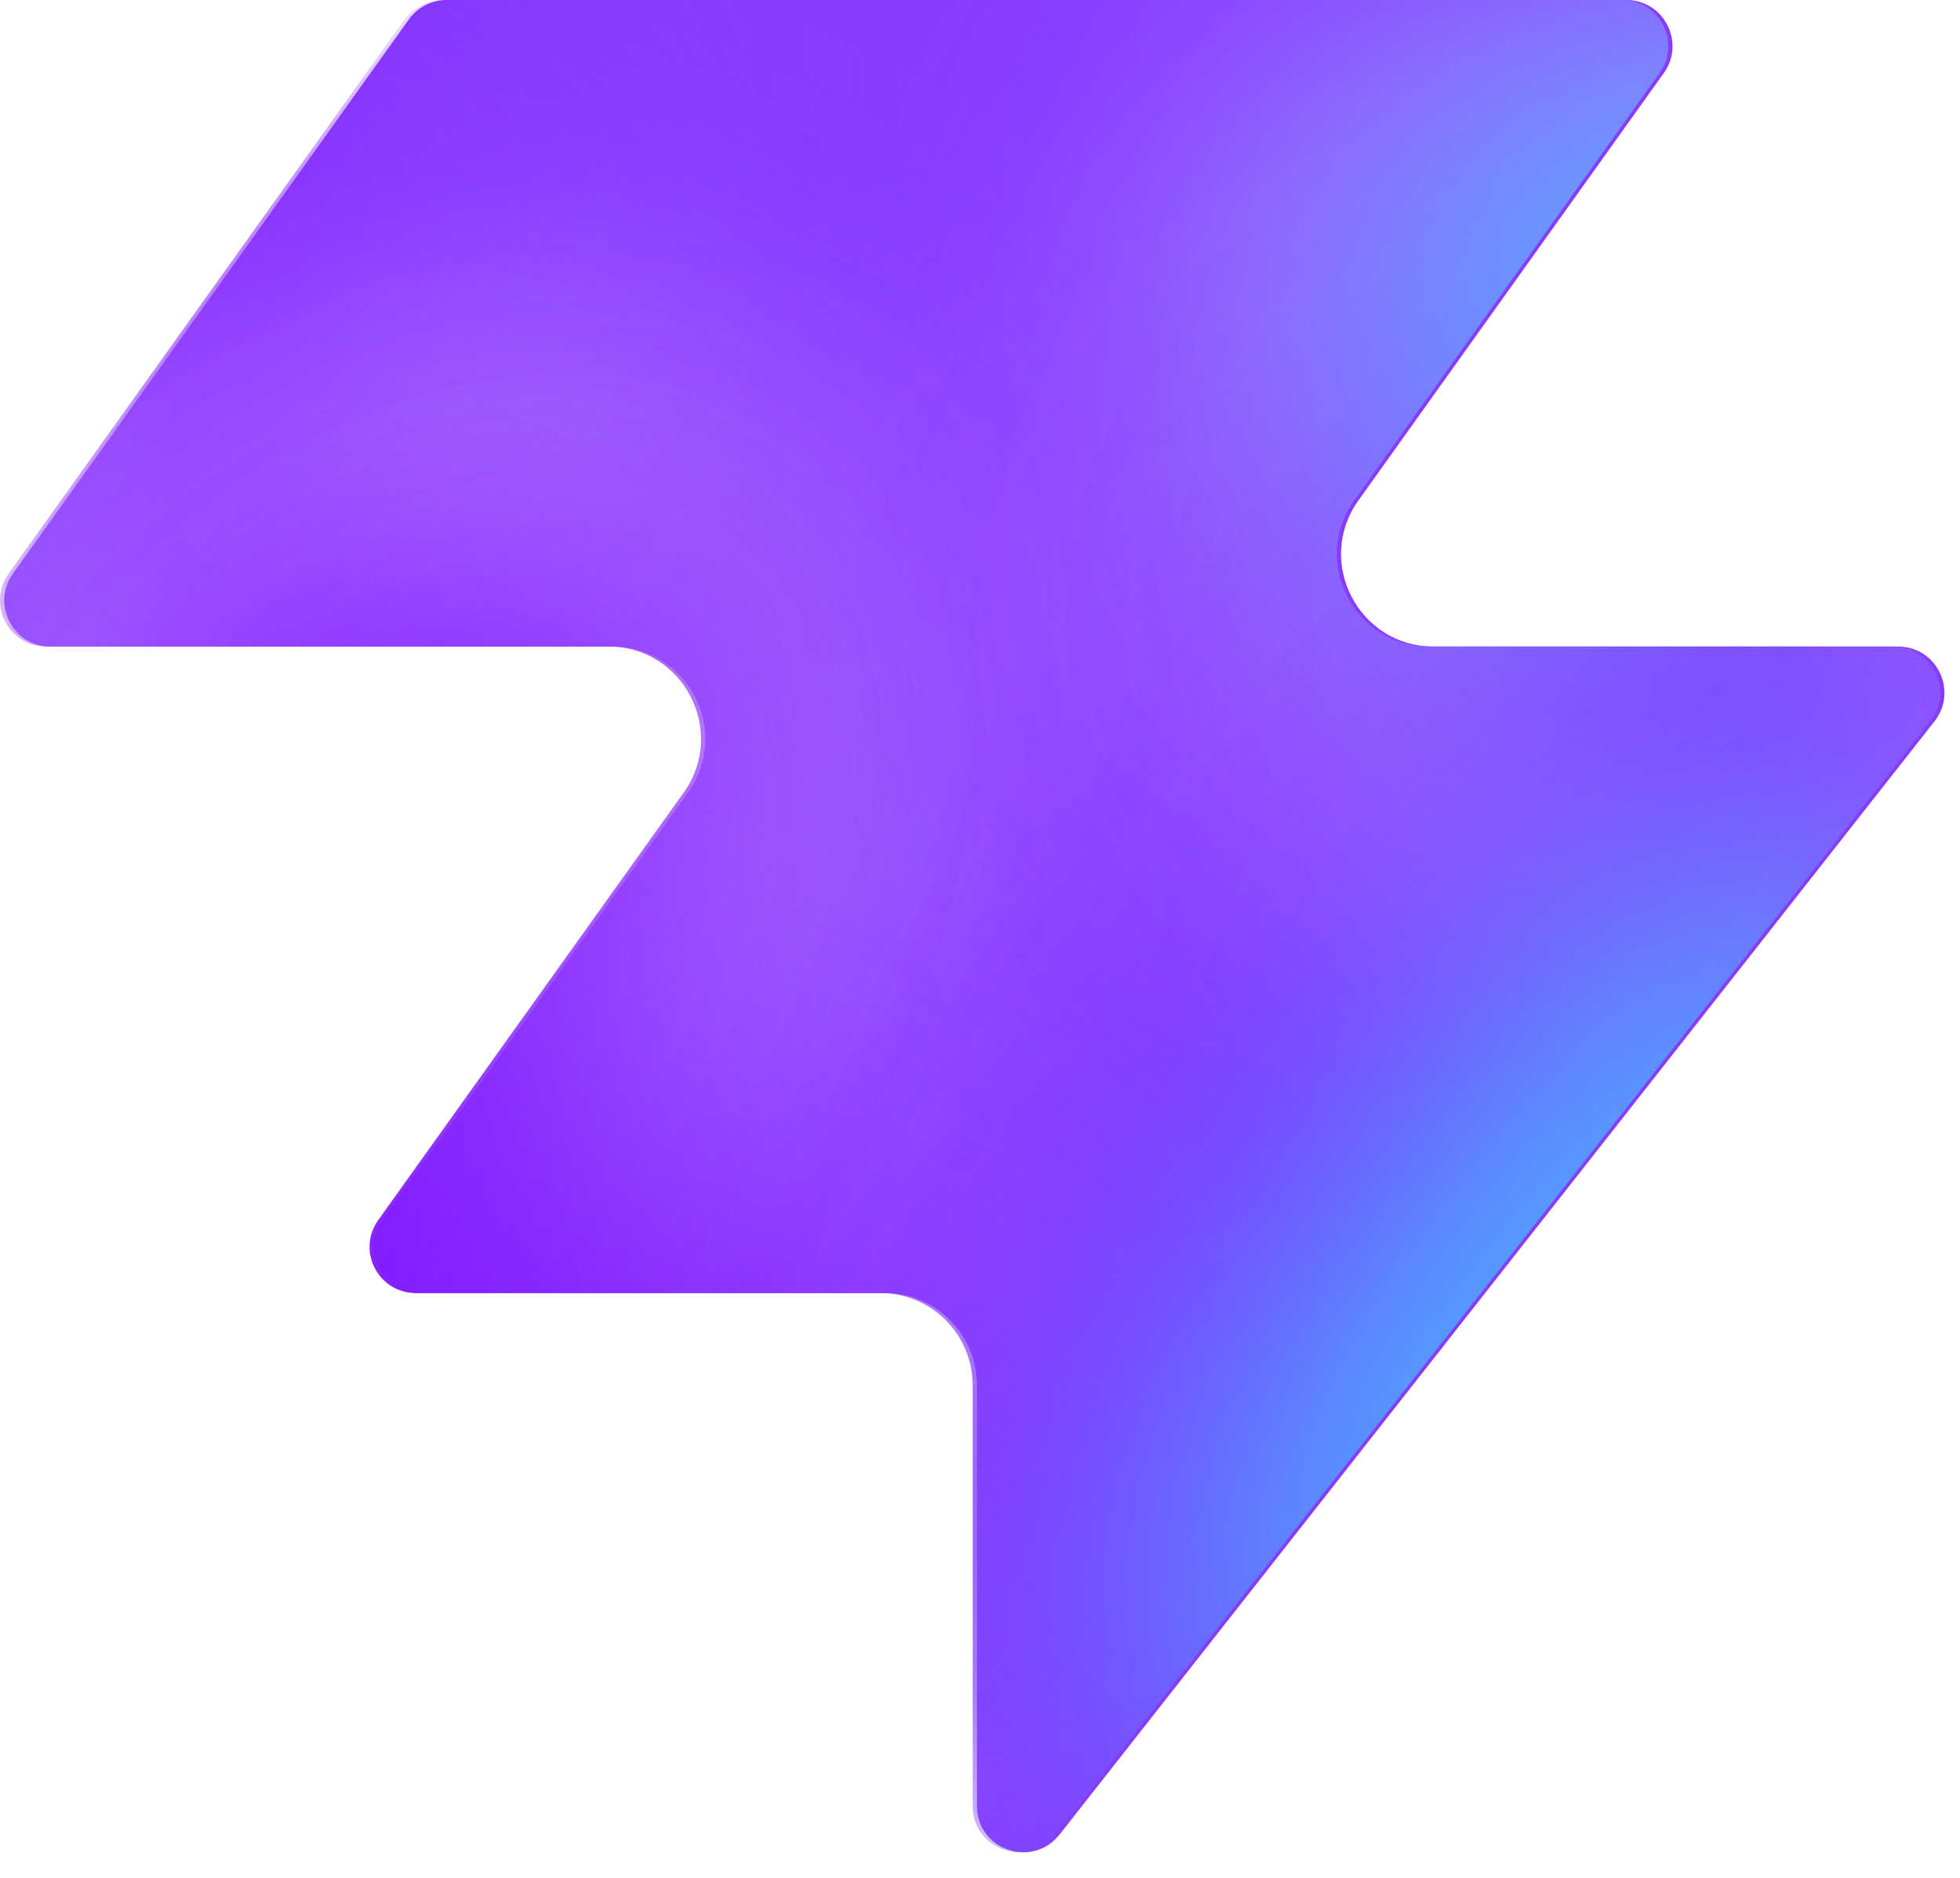
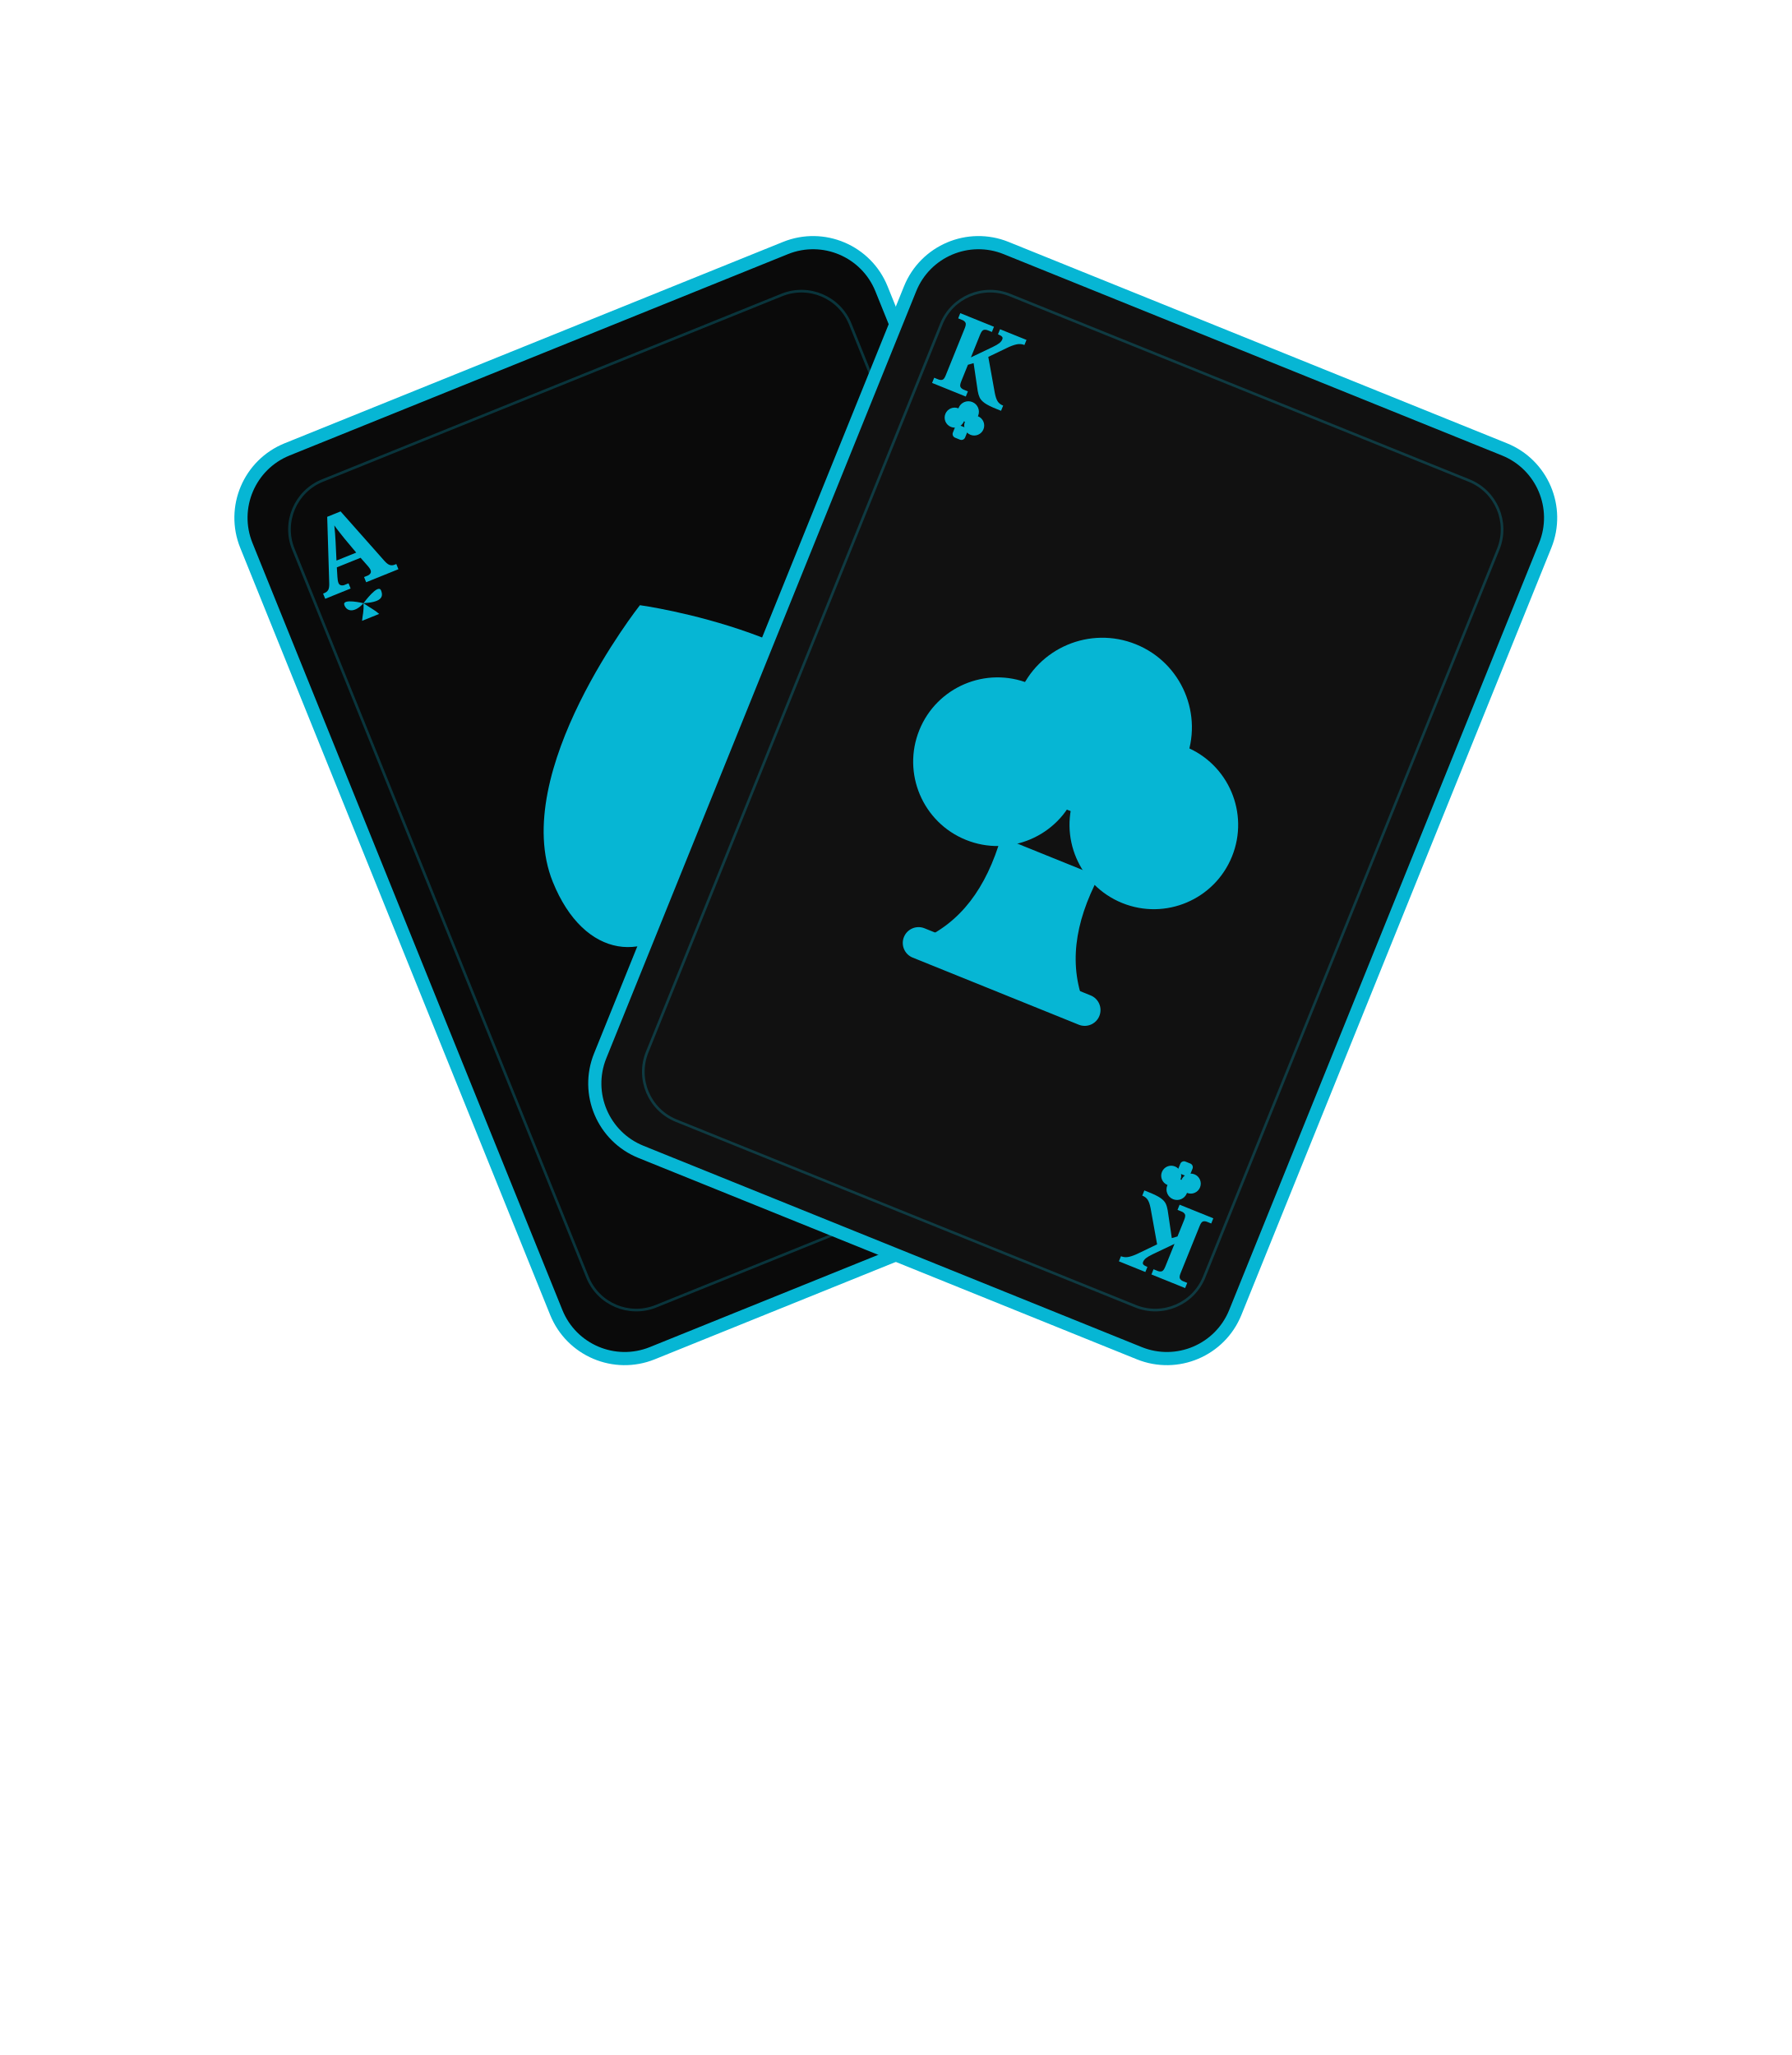
- <svg xmlns="http://www.w3.org/2000/svg" width="48" height="46" fill="none" viewBox="0 0 48 46">
-   <path fill="#863bff" d="M25.946 44.938c-.664.845-2.021.375-2.021-.698V33.937a2.26 2.26 0 0 0-2.262-2.262H10.287c-.92 0-1.456-1.04-.92-1.788l7.48-10.471c1.07-1.497 0-3.578-1.842-3.578H1.237c-.92 0-1.456-1.04-.92-1.788L10.013.474c.214-.297.556-.474.92-.474h28.894c.92 0 1.456 1.04.92 1.788l-7.48 10.471c-1.07 1.498 0 3.579 1.842 3.579h11.377c.943 0 1.473 1.088.89 1.83L25.947 44.94z" style="fill:#863bff;fill:color(display-p3 .525 .23 1);fill-opacity:1" />
-   <mask id="a" width="48" height="46" x="0" y="0" maskUnits="userSpaceOnUse" style="mask-type:alpha">
-     <path fill="#000" d="M25.842 44.938c-.664.844-2.021.375-2.021-.698V33.937a2.26 2.26 0 0 0-2.262-2.262H10.183c-.92 0-1.456-1.04-.92-1.788l7.48-10.471c1.07-1.498 0-3.579-1.842-3.579H1.133c-.92 0-1.456-1.04-.92-1.787L9.91.473c.214-.297.556-.474.92-.474h28.894c.92 0 1.456 1.04.92 1.788l-7.48 10.471c-1.07 1.498 0 3.578 1.842 3.578h11.377c.943 0 1.473 1.088.89 1.832L25.843 44.94z" style="fill:#000;fill-opacity:1" />
-   </mask>
-   <g mask="url(#a)">
-     <g filter="url(#b)">
-       <ellipse cx="5.508" cy="14.704" fill="#ede6ff" rx="5.508" ry="14.704" style="fill:#ede6ff;fill:color(display-p3 .927 .903 1);fill-opacity:1" transform="matrix(.00324 1 1 -.00324 -4.47 31.516)" />
-     </g>
-     <g filter="url(#c)">
-       <ellipse cx="10.399" cy="29.851" fill="#ede6ff" rx="10.399" ry="29.851" style="fill:#ede6ff;fill:color(display-p3 .927 .903 1);fill-opacity:1" transform="matrix(.00324 1 1 -.00324 -39.328 7.883)" />
-     </g>
-     <g filter="url(#d)">
-       <ellipse cx="5.508" cy="30.487" fill="#7e14ff" rx="5.508" ry="30.487" style="fill:#7e14ff;fill:color(display-p3 .492 .077 1);fill-opacity:1" transform="rotate(89.814 -25.913 -14.639)scale(1 -1)" />
-     </g>
-     <g filter="url(#e)">
-       <ellipse cx="5.508" cy="30.599" fill="#7e14ff" rx="5.508" ry="30.599" style="fill:#7e14ff;fill:color(display-p3 .492 .077 1);fill-opacity:1" transform="rotate(89.814 -32.644 -3.334)scale(1 -1)" />
-     </g>
-     <g filter="url(#f)">
-       <ellipse cx="5.508" cy="30.599" fill="#7e14ff" rx="5.508" ry="30.599" style="fill:#7e14ff;fill:color(display-p3 .492 .077 1);fill-opacity:1" transform="matrix(.00324 1 1 -.00324 -34.34 30.47)" />
-     </g>
-     <g filter="url(#g)">
-       <ellipse cx="14.072" cy="22.078" fill="#ede6ff" rx="14.072" ry="22.078" style="fill:#ede6ff;fill:color(display-p3 .927 .903 1);fill-opacity:1" transform="rotate(93.35 24.506 48.493)scale(-1 1)" />
-     </g>
-     <g filter="url(#h)">
-       <ellipse cx="3.47" cy="21.501" fill="#7e14ff" rx="3.47" ry="21.501" style="fill:#7e14ff;fill:color(display-p3 .492 .077 1);fill-opacity:1" transform="rotate(89.009 28.708 47.59)scale(-1 1)" />
-     </g>
-     <g filter="url(#i)">
-       <ellipse cx="3.47" cy="21.501" fill="#7e14ff" rx="3.47" ry="21.501" style="fill:#7e14ff;fill:color(display-p3 .492 .077 1);fill-opacity:1" transform="rotate(89.009 28.708 47.59)scale(-1 1)" />
-     </g>
-     <g filter="url(#j)">
-       <ellipse cx=".387" cy="8.972" fill="#7e14ff" rx="4.407" ry="29.108" style="fill:#7e14ff;fill:color(display-p3 .492 .077 1);fill-opacity:1" transform="rotate(39.51 .387 8.972)" />
-     </g>
-     <g filter="url(#k)">
-       <ellipse cx="47.523" cy="-6.092" fill="#7e14ff" rx="4.407" ry="29.108" style="fill:#7e14ff;fill:color(display-p3 .492 .077 1);fill-opacity:1" transform="rotate(37.892 47.523 -6.092)" />
-     </g>
-     <g filter="url(#l)">
-       <ellipse cx="41.412" cy="6.333" fill="#47bfff" rx="5.971" ry="9.665" style="fill:#47bfff;fill:color(display-p3 .28 .748 1);fill-opacity:1" transform="rotate(37.892 41.412 6.333)" />
-     </g>
-     <g filter="url(#m)">
-       <ellipse cx="-1.879" cy="38.332" fill="#7e14ff" rx="4.407" ry="29.108" style="fill:#7e14ff;fill:color(display-p3 .492 .077 1);fill-opacity:1" transform="rotate(37.892 -1.88 38.332)" />
-     </g>
-     <g filter="url(#n)">
-       <ellipse cx="-1.879" cy="38.332" fill="#7e14ff" rx="4.407" ry="29.108" style="fill:#7e14ff;fill:color(display-p3 .492 .077 1);fill-opacity:1" transform="rotate(37.892 -1.88 38.332)" />
-     </g>
-     <g filter="url(#o)">
-       <ellipse cx="35.651" cy="29.907" fill="#7e14ff" rx="4.407" ry="29.108" style="fill:#7e14ff;fill:color(display-p3 .492 .077 1);fill-opacity:1" transform="rotate(37.892 35.651 29.907)" />
-     </g>
-     <g filter="url(#p)">
-       <ellipse cx="38.418" cy="32.4" fill="#47bfff" rx="5.971" ry="15.297" style="fill:#47bfff;fill:color(display-p3 .28 .748 1);fill-opacity:1" transform="rotate(37.892 38.418 32.4)" />
+ <svg xmlns="http://www.w3.org/2000/svg" width="100%" viewBox="0 0 680 780" role="img" style="">
+   <defs>
+     <clipPath id="clip-left">
+       <rect x="0" y="0" width="680" height="780" />
+     </clipPath>
+   </defs>
+   <g transform="rotate(-22, 340, 390)" style="fill:rgb(0, 0, 0);stroke:none;color:rgb(255, 255, 255);stroke-width:1px;stroke-linecap:butt;stroke-linejoin:miter;opacity:1;font-family:&quot;Anthropic Sans&quot;, -apple-system, BlinkMacSystemFont, &quot;Segoe UI&quot;, sans-serif;font-size:16px;font-weight:400;text-anchor:start;dominant-baseline:auto">
+     <rect x="180" y="100" width="260" height="370" rx="28" fill="#0a0a0a" stroke="#06B6D4" stroke-width="5" style="fill:rgb(10, 10, 10);stroke:rgb(6, 182, 212);color:rgb(255, 255, 255);stroke-width:5px;stroke-linecap:butt;stroke-linejoin:miter;opacity:1;font-family:&quot;Anthropic Sans&quot;, -apple-system, BlinkMacSystemFont, &quot;Segoe UI&quot;, sans-serif;font-size:16px;font-weight:400;text-anchor:start;dominant-baseline:auto" />
+     <rect x="196" y="116" width="228" height="338" rx="20" fill="none" stroke="#06B6D4" stroke-width="1" opacity="0.25" style="fill:none;stroke:rgb(6, 182, 212);color:rgb(255, 255, 255);stroke-width:1px;stroke-linecap:butt;stroke-linejoin:miter;opacity:0.25;font-family:&quot;Anthropic Sans&quot;, -apple-system, BlinkMacSystemFont, &quot;Segoe UI&quot;, sans-serif;font-size:16px;font-weight:400;text-anchor:start;dominant-baseline:auto" />
+     <text x="200" y="158" font-family="Georgia, serif" font-size="40" font-weight="700" fill="#06B6D4" style="fill:rgb(6, 182, 212);stroke:none;color:rgb(255, 255, 255);stroke-width:1px;stroke-linecap:butt;stroke-linejoin:miter;opacity:1;font-family:Georgia, serif;font-size:40px;font-weight:700;text-anchor:start;dominant-baseline:auto">A</text>
+     <path d="M213,165 C213,165 206,160 206,163 C206,166 209,167 213,165 C212,168 211,169 210,171 L217,171 C216,169 215,168 213,165 C219,167 221,166 221,163 C221,160 213,165 213,165 Z" fill="#06B6D4" style="fill:rgb(6, 182, 212);stroke:none;color:rgb(255, 255, 255);stroke-width:1px;stroke-linecap:butt;stroke-linejoin:miter;opacity:1;font-family:&quot;Anthropic Sans&quot;, -apple-system, BlinkMacSystemFont, &quot;Segoe UI&quot;, sans-serif;font-size:16px;font-weight:400;text-anchor:start;dominant-baseline:auto" />
+     <path d="M310,205 C310,205 240,245 240,290 C240,322 262,333 284,320 C296,313 310,300 310,300 C310,300 324,313 336,320 C358,333 380,322 380,290 C380,245 310,205 310,205 Z" fill="#06B6D4" style="fill:rgb(6, 182, 212);stroke:none;color:rgb(255, 255, 255);stroke-width:1px;stroke-linecap:butt;stroke-linejoin:miter;opacity:1;font-family:&quot;Anthropic Sans&quot;, -apple-system, BlinkMacSystemFont, &quot;Segoe UI&quot;, sans-serif;font-size:16px;font-weight:400;text-anchor:start;dominant-baseline:auto" />
+     <path d="M294,300 C298,320 300,336 290,348 L330,348 C320,336 322,320 326,300 Z" fill="#06B6D4" style="fill:rgb(6, 182, 212);stroke:none;color:rgb(255, 255, 255);stroke-width:1px;stroke-linecap:butt;stroke-linejoin:miter;opacity:1;font-family:&quot;Anthropic Sans&quot;, -apple-system, BlinkMacSystemFont, &quot;Segoe UI&quot;, sans-serif;font-size:16px;font-weight:400;text-anchor:start;dominant-baseline:auto" />
+     <rect x="282" y="344" width="56" height="10" rx="5" fill="#06B6D4" style="fill:rgb(6, 182, 212);stroke:none;color:rgb(255, 255, 255);stroke-width:1px;stroke-linecap:butt;stroke-linejoin:miter;opacity:1;font-family:&quot;Anthropic Sans&quot;, -apple-system, BlinkMacSystemFont, &quot;Segoe UI&quot;, sans-serif;font-size:16px;font-weight:400;text-anchor:start;dominant-baseline:auto" />
+     <g transform="rotate(180, 310, 285)" style="fill:rgb(0, 0, 0);stroke:none;color:rgb(255, 255, 255);stroke-width:1px;stroke-linecap:butt;stroke-linejoin:miter;opacity:1;font-family:&quot;Anthropic Sans&quot;, -apple-system, BlinkMacSystemFont, &quot;Segoe UI&quot;, sans-serif;font-size:16px;font-weight:400;text-anchor:start;dominant-baseline:auto">
+       <text x="200" y="158" font-family="Georgia, serif" font-size="40" font-weight="700" fill="#06B6D4" style="fill:rgb(6, 182, 212);stroke:none;color:rgb(255, 255, 255);stroke-width:1px;stroke-linecap:butt;stroke-linejoin:miter;opacity:1;font-family:Georgia, serif;font-size:40px;font-weight:700;text-anchor:start;dominant-baseline:auto">A</text>
+       <path d="M213,165 C213,165 206,160 206,163 C206,166 209,167 213,165 C212,168 211,169 210,171 L217,171 C216,169 215,168 213,165 C219,167 221,166 221,163 C221,160 213,165 213,165 Z" fill="#06B6D4" style="fill:rgb(6, 182, 212);stroke:none;color:rgb(255, 255, 255);stroke-width:1px;stroke-linecap:butt;stroke-linejoin:miter;opacity:1;font-family:&quot;Anthropic Sans&quot;, -apple-system, BlinkMacSystemFont, &quot;Segoe UI&quot;, sans-serif;font-size:16px;font-weight:400;text-anchor:start;dominant-baseline:auto" />
    </g>
  </g>
-   <defs>
-     <filter id="b" width="60.045" height="41.654" x="-19.77" y="16.149" color-interpolation-filters="sRGB" filterUnits="userSpaceOnUse">
-       <feFlood flood-opacity="0" result="BackgroundImageFix" />
-       <feBlend in="SourceGraphic" in2="BackgroundImageFix" result="shape" />
-       <feGaussianBlur result="effect1_foregroundBlur_2002_17158" stdDeviation="7.659" />
-     </filter>
-     <filter id="c" width="90.34" height="51.437" x="-54.613" y="-7.533" color-interpolation-filters="sRGB" filterUnits="userSpaceOnUse">
-       <feFlood flood-opacity="0" result="BackgroundImageFix" />
-       <feBlend in="SourceGraphic" in2="BackgroundImageFix" result="shape" />
-       <feGaussianBlur result="effect1_foregroundBlur_2002_17158" stdDeviation="7.659" />
-     </filter>
-     <filter id="d" width="79.355" height="29.4" x="-49.64" y="2.03" color-interpolation-filters="sRGB" filterUnits="userSpaceOnUse">
-       <feFlood flood-opacity="0" result="BackgroundImageFix" />
-       <feBlend in="SourceGraphic" in2="BackgroundImageFix" result="shape" />
-       <feGaussianBlur result="effect1_foregroundBlur_2002_17158" stdDeviation="4.596" />
-     </filter>
-     <filter id="e" width="79.579" height="29.4" x="-45.045" y="20.029" color-interpolation-filters="sRGB" filterUnits="userSpaceOnUse">
-       <feFlood flood-opacity="0" result="BackgroundImageFix" />
-       <feBlend in="SourceGraphic" in2="BackgroundImageFix" result="shape" />
-       <feGaussianBlur result="effect1_foregroundBlur_2002_17158" stdDeviation="4.596" />
-     </filter>
-     <filter id="f" width="79.579" height="29.4" x="-43.513" y="21.178" color-interpolation-filters="sRGB" filterUnits="userSpaceOnUse">
-       <feFlood flood-opacity="0" result="BackgroundImageFix" />
-       <feBlend in="SourceGraphic" in2="BackgroundImageFix" result="shape" />
-       <feGaussianBlur result="effect1_foregroundBlur_2002_17158" stdDeviation="4.596" />
-     </filter>
-     <filter id="g" width="74.749" height="58.852" x="15.756" y="-17.901" color-interpolation-filters="sRGB" filterUnits="userSpaceOnUse">
-       <feFlood flood-opacity="0" result="BackgroundImageFix" />
-       <feBlend in="SourceGraphic" in2="BackgroundImageFix" result="shape" />
-       <feGaussianBlur result="effect1_foregroundBlur_2002_17158" stdDeviation="7.659" />
-     </filter>
-     <filter id="h" width="61.377" height="25.362" x="23.548" y="2.284" color-interpolation-filters="sRGB" filterUnits="userSpaceOnUse">
-       <feFlood flood-opacity="0" result="BackgroundImageFix" />
-       <feBlend in="SourceGraphic" in2="BackgroundImageFix" result="shape" />
-       <feGaussianBlur result="effect1_foregroundBlur_2002_17158" stdDeviation="4.596" />
-     </filter>
-     <filter id="i" width="61.377" height="25.362" x="23.548" y="2.284" color-interpolation-filters="sRGB" filterUnits="userSpaceOnUse">
-       <feFlood flood-opacity="0" result="BackgroundImageFix" />
-       <feBlend in="SourceGraphic" in2="BackgroundImageFix" result="shape" />
-       <feGaussianBlur result="effect1_foregroundBlur_2002_17158" stdDeviation="4.596" />
-     </filter>
-     <filter id="j" width="56.045" height="63.649" x="-27.636" y="-22.853" color-interpolation-filters="sRGB" filterUnits="userSpaceOnUse">
-       <feFlood flood-opacity="0" result="BackgroundImageFix" />
-       <feBlend in="SourceGraphic" in2="BackgroundImageFix" result="shape" />
-       <feGaussianBlur result="effect1_foregroundBlur_2002_17158" stdDeviation="4.596" />
-     </filter>
-     <filter id="k" width="54.814" height="64.646" x="20.116" y="-38.415" color-interpolation-filters="sRGB" filterUnits="userSpaceOnUse">
-       <feFlood flood-opacity="0" result="BackgroundImageFix" />
-       <feBlend in="SourceGraphic" in2="BackgroundImageFix" result="shape" />
-       <feGaussianBlur result="effect1_foregroundBlur_2002_17158" stdDeviation="4.596" />
-     </filter>
-     <filter id="l" width="33.541" height="35.313" x="24.641" y="-11.323" color-interpolation-filters="sRGB" filterUnits="userSpaceOnUse">
-       <feFlood flood-opacity="0" result="BackgroundImageFix" />
-       <feBlend in="SourceGraphic" in2="BackgroundImageFix" result="shape" />
-       <feGaussianBlur result="effect1_foregroundBlur_2002_17158" stdDeviation="4.596" />
-     </filter>
-     <filter id="m" width="54.814" height="64.646" x="-29.286" y="6.009" color-interpolation-filters="sRGB" filterUnits="userSpaceOnUse">
-       <feFlood flood-opacity="0" result="BackgroundImageFix" />
-       <feBlend in="SourceGraphic" in2="BackgroundImageFix" result="shape" />
-       <feGaussianBlur result="effect1_foregroundBlur_2002_17158" stdDeviation="4.596" />
-     </filter>
-     <filter id="n" width="54.814" height="64.646" x="-29.286" y="6.009" color-interpolation-filters="sRGB" filterUnits="userSpaceOnUse">
-       <feFlood flood-opacity="0" result="BackgroundImageFix" />
-       <feBlend in="SourceGraphic" in2="BackgroundImageFix" result="shape" />
-       <feGaussianBlur result="effect1_foregroundBlur_2002_17158" stdDeviation="4.596" />
-     </filter>
-     <filter id="o" width="54.814" height="64.646" x="8.244" y="-2.416" color-interpolation-filters="sRGB" filterUnits="userSpaceOnUse">
-       <feFlood flood-opacity="0" result="BackgroundImageFix" />
-       <feBlend in="SourceGraphic" in2="BackgroundImageFix" result="shape" />
-       <feGaussianBlur result="effect1_foregroundBlur_2002_17158" stdDeviation="4.596" />
-     </filter>
-     <filter id="p" width="39.409" height="43.623" x="18.713" y="10.588" color-interpolation-filters="sRGB" filterUnits="userSpaceOnUse">
-       <feFlood flood-opacity="0" result="BackgroundImageFix" />
-       <feBlend in="SourceGraphic" in2="BackgroundImageFix" result="shape" />
-       <feGaussianBlur result="effect1_foregroundBlur_2002_17158" stdDeviation="4.596" />
-     </filter>
-   </defs>
+   <g transform="rotate(22, 340, 390)" style="fill:rgb(0, 0, 0);stroke:none;color:rgb(255, 255, 255);stroke-width:1px;stroke-linecap:butt;stroke-linejoin:miter;opacity:1;font-family:&quot;Anthropic Sans&quot;, -apple-system, BlinkMacSystemFont, &quot;Segoe UI&quot;, sans-serif;font-size:16px;font-weight:400;text-anchor:start;dominant-baseline:auto">
+     <rect x="240" y="100" width="260" height="370" rx="28" fill="#111111" stroke="#06B6D4" stroke-width="5" style="fill:rgb(17, 17, 17);stroke:rgb(6, 182, 212);color:rgb(255, 255, 255);stroke-width:5px;stroke-linecap:butt;stroke-linejoin:miter;opacity:1;font-family:&quot;Anthropic Sans&quot;, -apple-system, BlinkMacSystemFont, &quot;Segoe UI&quot;, sans-serif;font-size:16px;font-weight:400;text-anchor:start;dominant-baseline:auto" />
+     <rect x="256" y="116" width="228" height="338" rx="20" fill="none" stroke="#06B6D4" stroke-width="1" opacity="0.25" style="fill:none;stroke:rgb(6, 182, 212);color:rgb(255, 255, 255);stroke-width:1px;stroke-linecap:butt;stroke-linejoin:miter;opacity:0.25;font-family:&quot;Anthropic Sans&quot;, -apple-system, BlinkMacSystemFont, &quot;Segoe UI&quot;, sans-serif;font-size:16px;font-weight:400;text-anchor:start;dominant-baseline:auto" />
+     <text x="260" y="158" font-family="Georgia, serif" font-size="40" font-weight="700" fill="#06B6D4" style="fill:rgb(6, 182, 212);stroke:none;color:rgb(255, 255, 255);stroke-width:1px;stroke-linecap:butt;stroke-linejoin:miter;opacity:1;font-family:Georgia, serif;font-size:40px;font-weight:700;text-anchor:start;dominant-baseline:auto">K</text>
+     <circle cx="278" cy="163" r="4" fill="#06B6D4" style="fill:rgb(6, 182, 212);stroke:none;color:rgb(255, 255, 255);stroke-width:1px;stroke-linecap:butt;stroke-linejoin:miter;opacity:1;font-family:&quot;Anthropic Sans&quot;, -apple-system, BlinkMacSystemFont, &quot;Segoe UI&quot;, sans-serif;font-size:16px;font-weight:400;text-anchor:start;dominant-baseline:auto" />
+     <circle cx="274" cy="167" r="3.8" fill="#06B6D4" style="fill:rgb(6, 182, 212);stroke:none;color:rgb(255, 255, 255);stroke-width:1px;stroke-linecap:butt;stroke-linejoin:miter;opacity:1;font-family:&quot;Anthropic Sans&quot;, -apple-system, BlinkMacSystemFont, &quot;Segoe UI&quot;, sans-serif;font-size:16px;font-weight:400;text-anchor:start;dominant-baseline:auto" />
+     <circle cx="282" cy="167" r="3.8" fill="#06B6D4" style="fill:rgb(6, 182, 212);stroke:none;color:rgb(255, 255, 255);stroke-width:1px;stroke-linecap:butt;stroke-linejoin:miter;opacity:1;font-family:&quot;Anthropic Sans&quot;, -apple-system, BlinkMacSystemFont, &quot;Segoe UI&quot;, sans-serif;font-size:16px;font-weight:400;text-anchor:start;dominant-baseline:auto" />
+     <rect x="275.5" y="169" width="5" height="5" rx="1.5" fill="#06B6D4" style="fill:rgb(6, 182, 212);stroke:none;color:rgb(255, 255, 255);stroke-width:1px;stroke-linecap:butt;stroke-linejoin:miter;opacity:1;font-family:&quot;Anthropic Sans&quot;, -apple-system, BlinkMacSystemFont, &quot;Segoe UI&quot;, sans-serif;font-size:16px;font-weight:400;text-anchor:start;dominant-baseline:auto" />
+     <circle cx="370" cy="255" r="34" fill="#06B6D4" style="fill:rgb(6, 182, 212);stroke:none;color:rgb(255, 255, 255);stroke-width:1px;stroke-linecap:butt;stroke-linejoin:miter;opacity:1;font-family:&quot;Anthropic Sans&quot;, -apple-system, BlinkMacSystemFont, &quot;Segoe UI&quot;, sans-serif;font-size:16px;font-weight:400;text-anchor:start;dominant-baseline:auto" />
+     <circle cx="338" cy="282" r="32" fill="#06B6D4" style="fill:rgb(6, 182, 212);stroke:none;color:rgb(255, 255, 255);stroke-width:1px;stroke-linecap:butt;stroke-linejoin:miter;opacity:1;font-family:&quot;Anthropic Sans&quot;, -apple-system, BlinkMacSystemFont, &quot;Segoe UI&quot;, sans-serif;font-size:16px;font-weight:400;text-anchor:start;dominant-baseline:auto" />
+     <circle cx="402" cy="282" r="32" fill="#06B6D4" style="fill:rgb(6, 182, 212);stroke:none;color:rgb(255, 255, 255);stroke-width:1px;stroke-linecap:butt;stroke-linejoin:miter;opacity:1;font-family:&quot;Anthropic Sans&quot;, -apple-system, BlinkMacSystemFont, &quot;Segoe UI&quot;, sans-serif;font-size:16px;font-weight:400;text-anchor:start;dominant-baseline:auto" />
+     <path d="M350,308 C352,328 348,344 336,356 L404,356 C392,344 388,328 390,308 Z" fill="#06B6D4" style="fill:rgb(6, 182, 212);stroke:none;color:rgb(255, 255, 255);stroke-width:1px;stroke-linecap:butt;stroke-linejoin:miter;opacity:1;font-family:&quot;Anthropic Sans&quot;, -apple-system, BlinkMacSystemFont, &quot;Segoe UI&quot;, sans-serif;font-size:16px;font-weight:400;text-anchor:start;dominant-baseline:auto" />
+     <rect x="330" y="351" width="80" height="12" rx="6" fill="#06B6D4" style="fill:rgb(6, 182, 212);stroke:none;color:rgb(255, 255, 255);stroke-width:1px;stroke-linecap:butt;stroke-linejoin:miter;opacity:1;font-family:&quot;Anthropic Sans&quot;, -apple-system, BlinkMacSystemFont, &quot;Segoe UI&quot;, sans-serif;font-size:16px;font-weight:400;text-anchor:start;dominant-baseline:auto" />
+     <g transform="rotate(180, 370, 285)" style="fill:rgb(0, 0, 0);stroke:none;color:rgb(255, 255, 255);stroke-width:1px;stroke-linecap:butt;stroke-linejoin:miter;opacity:1;font-family:&quot;Anthropic Sans&quot;, -apple-system, BlinkMacSystemFont, &quot;Segoe UI&quot;, sans-serif;font-size:16px;font-weight:400;text-anchor:start;dominant-baseline:auto">
+       <text x="260" y="158" font-family="Georgia, serif" font-size="40" font-weight="700" fill="#06B6D4" style="fill:rgb(6, 182, 212);stroke:none;color:rgb(255, 255, 255);stroke-width:1px;stroke-linecap:butt;stroke-linejoin:miter;opacity:1;font-family:Georgia, serif;font-size:40px;font-weight:700;text-anchor:start;dominant-baseline:auto">K</text>
+       <circle cx="278" cy="163" r="4" fill="#06B6D4" style="fill:rgb(6, 182, 212);stroke:none;color:rgb(255, 255, 255);stroke-width:1px;stroke-linecap:butt;stroke-linejoin:miter;opacity:1;font-family:&quot;Anthropic Sans&quot;, -apple-system, BlinkMacSystemFont, &quot;Segoe UI&quot;, sans-serif;font-size:16px;font-weight:400;text-anchor:start;dominant-baseline:auto" />
+       <circle cx="274" cy="167" r="3.8" fill="#06B6D4" style="fill:rgb(6, 182, 212);stroke:none;color:rgb(255, 255, 255);stroke-width:1px;stroke-linecap:butt;stroke-linejoin:miter;opacity:1;font-family:&quot;Anthropic Sans&quot;, -apple-system, BlinkMacSystemFont, &quot;Segoe UI&quot;, sans-serif;font-size:16px;font-weight:400;text-anchor:start;dominant-baseline:auto" />
+       <circle cx="282" cy="167" r="3.8" fill="#06B6D4" style="fill:rgb(6, 182, 212);stroke:none;color:rgb(255, 255, 255);stroke-width:1px;stroke-linecap:butt;stroke-linejoin:miter;opacity:1;font-family:&quot;Anthropic Sans&quot;, -apple-system, BlinkMacSystemFont, &quot;Segoe UI&quot;, sans-serif;font-size:16px;font-weight:400;text-anchor:start;dominant-baseline:auto" />
+       <rect x="275.5" y="169" width="5" height="5" rx="1.5" fill="#06B6D4" style="fill:rgb(6, 182, 212);stroke:none;color:rgb(255, 255, 255);stroke-width:1px;stroke-linecap:butt;stroke-linejoin:miter;opacity:1;font-family:&quot;Anthropic Sans&quot;, -apple-system, BlinkMacSystemFont, &quot;Segoe UI&quot;, sans-serif;font-size:16px;font-weight:400;text-anchor:start;dominant-baseline:auto" />
+     </g>
+   </g>
</svg>
